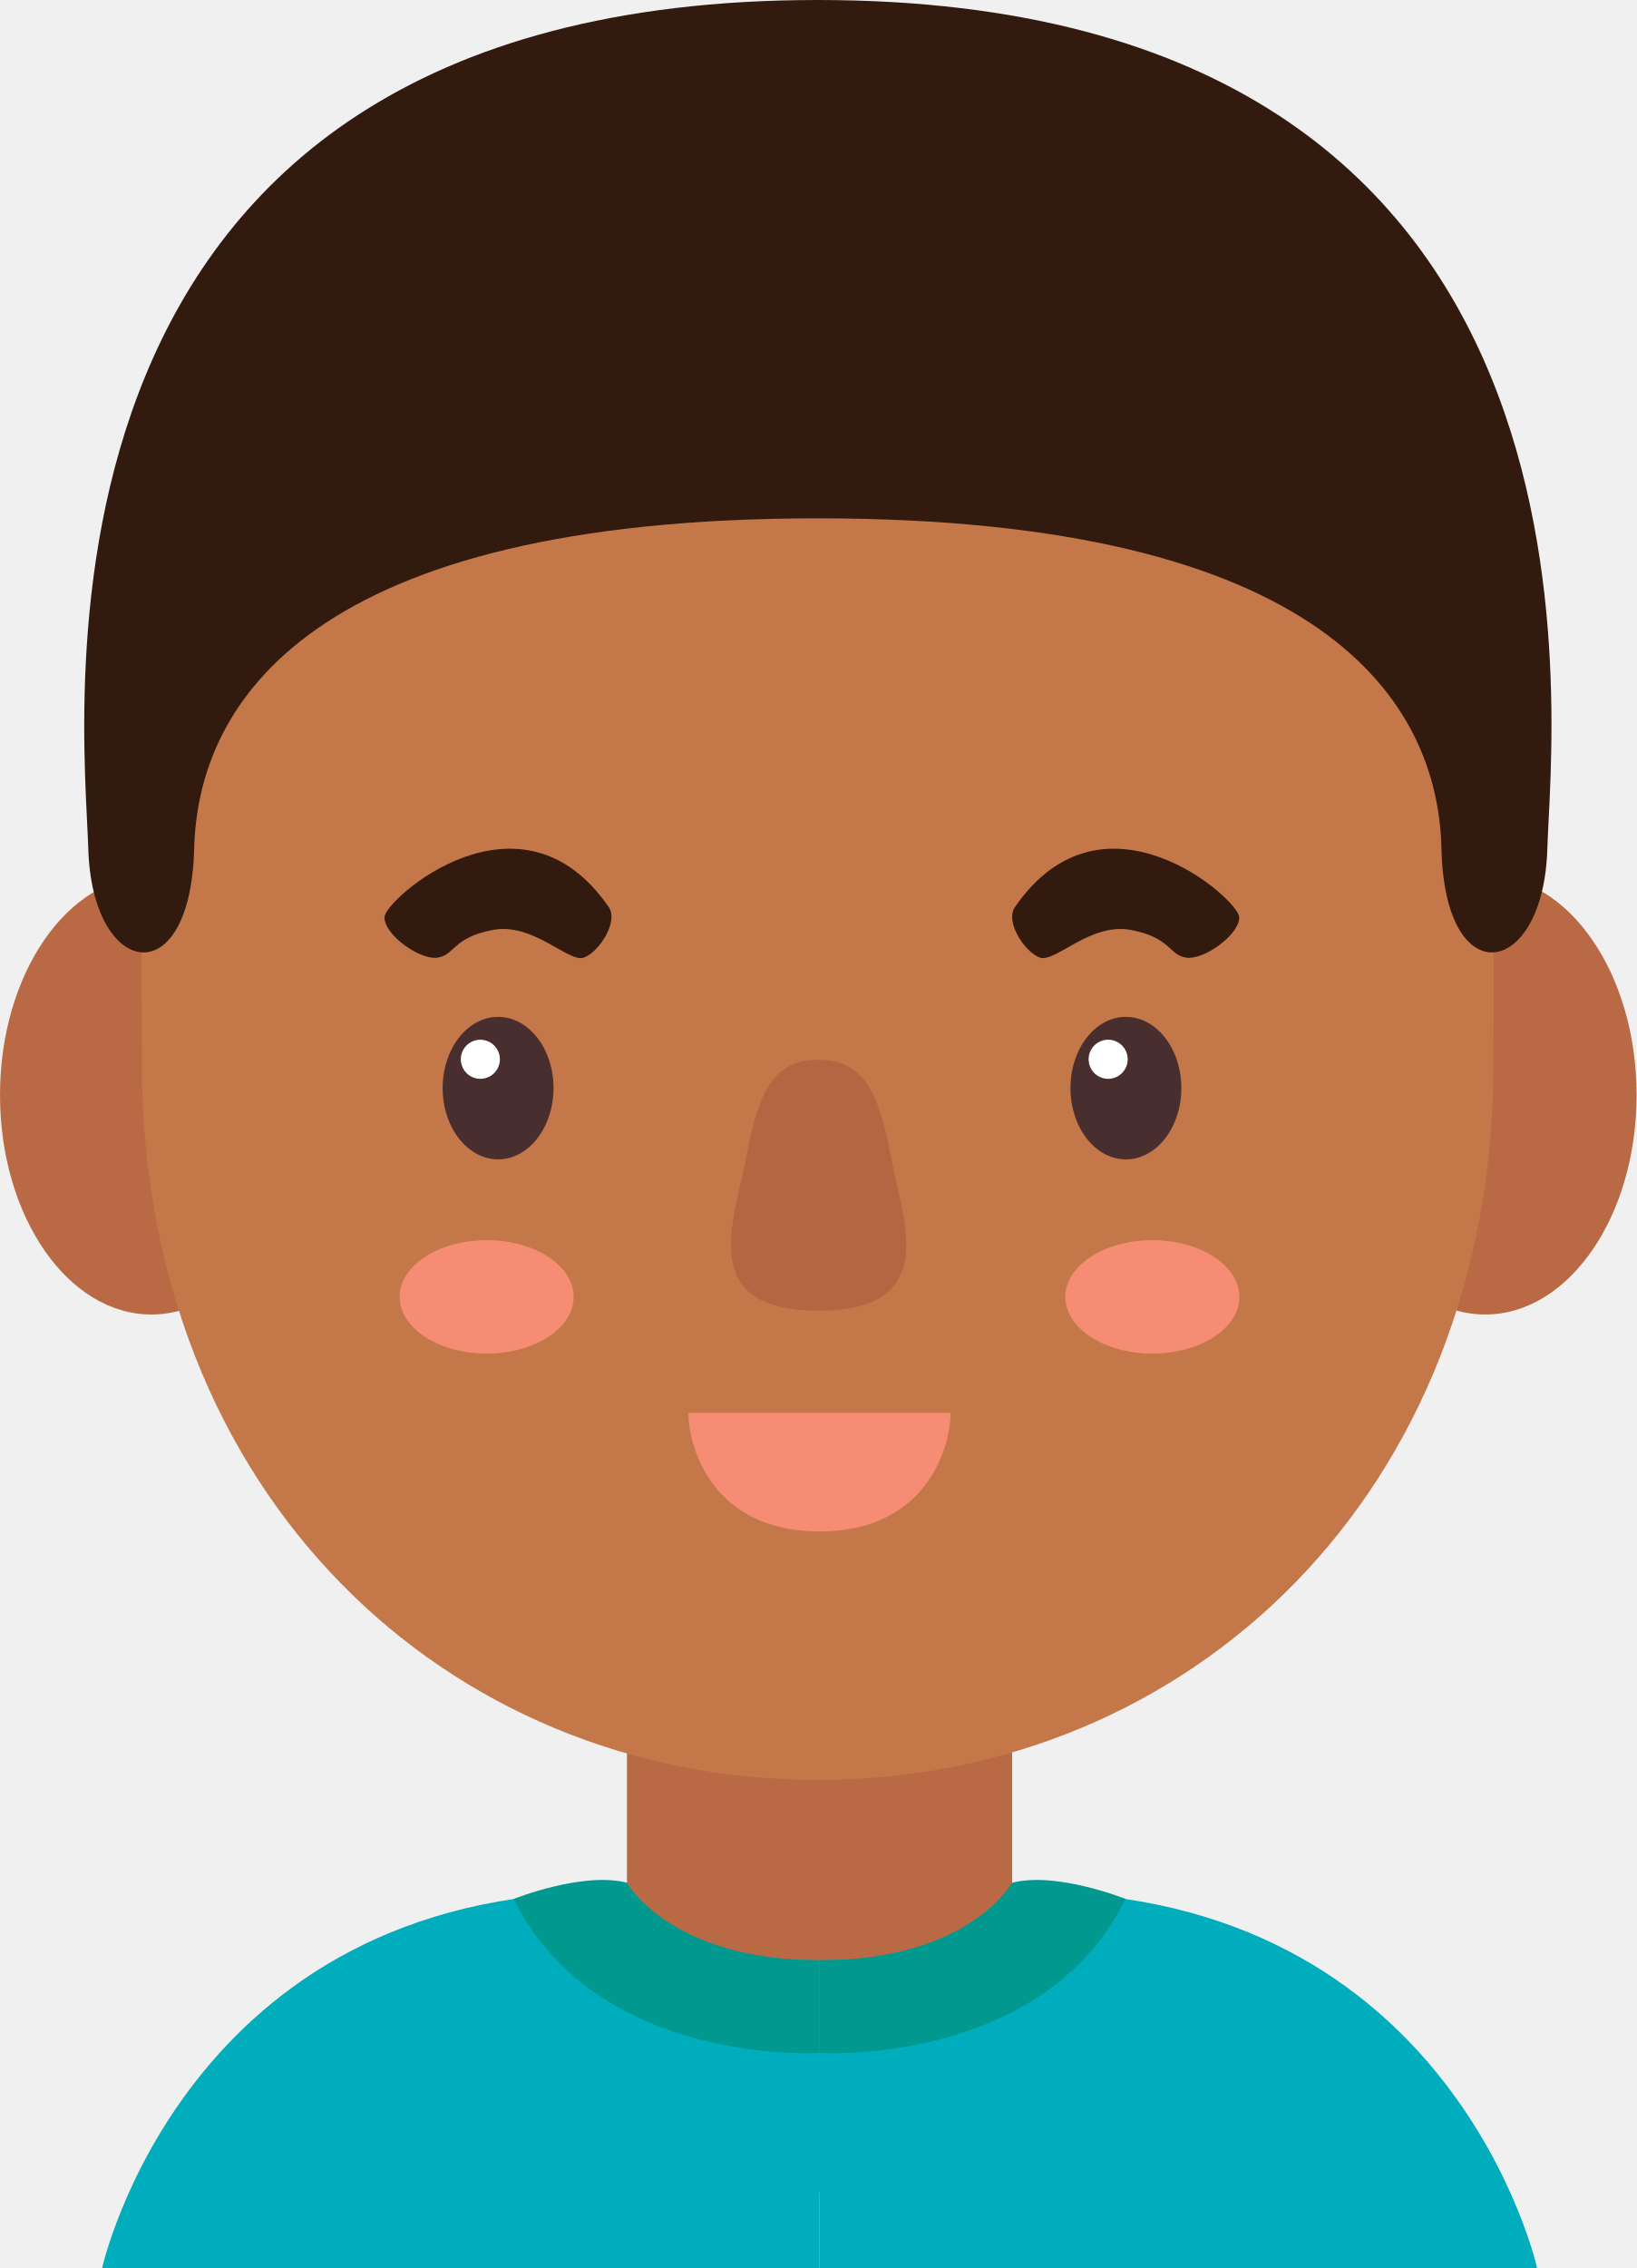
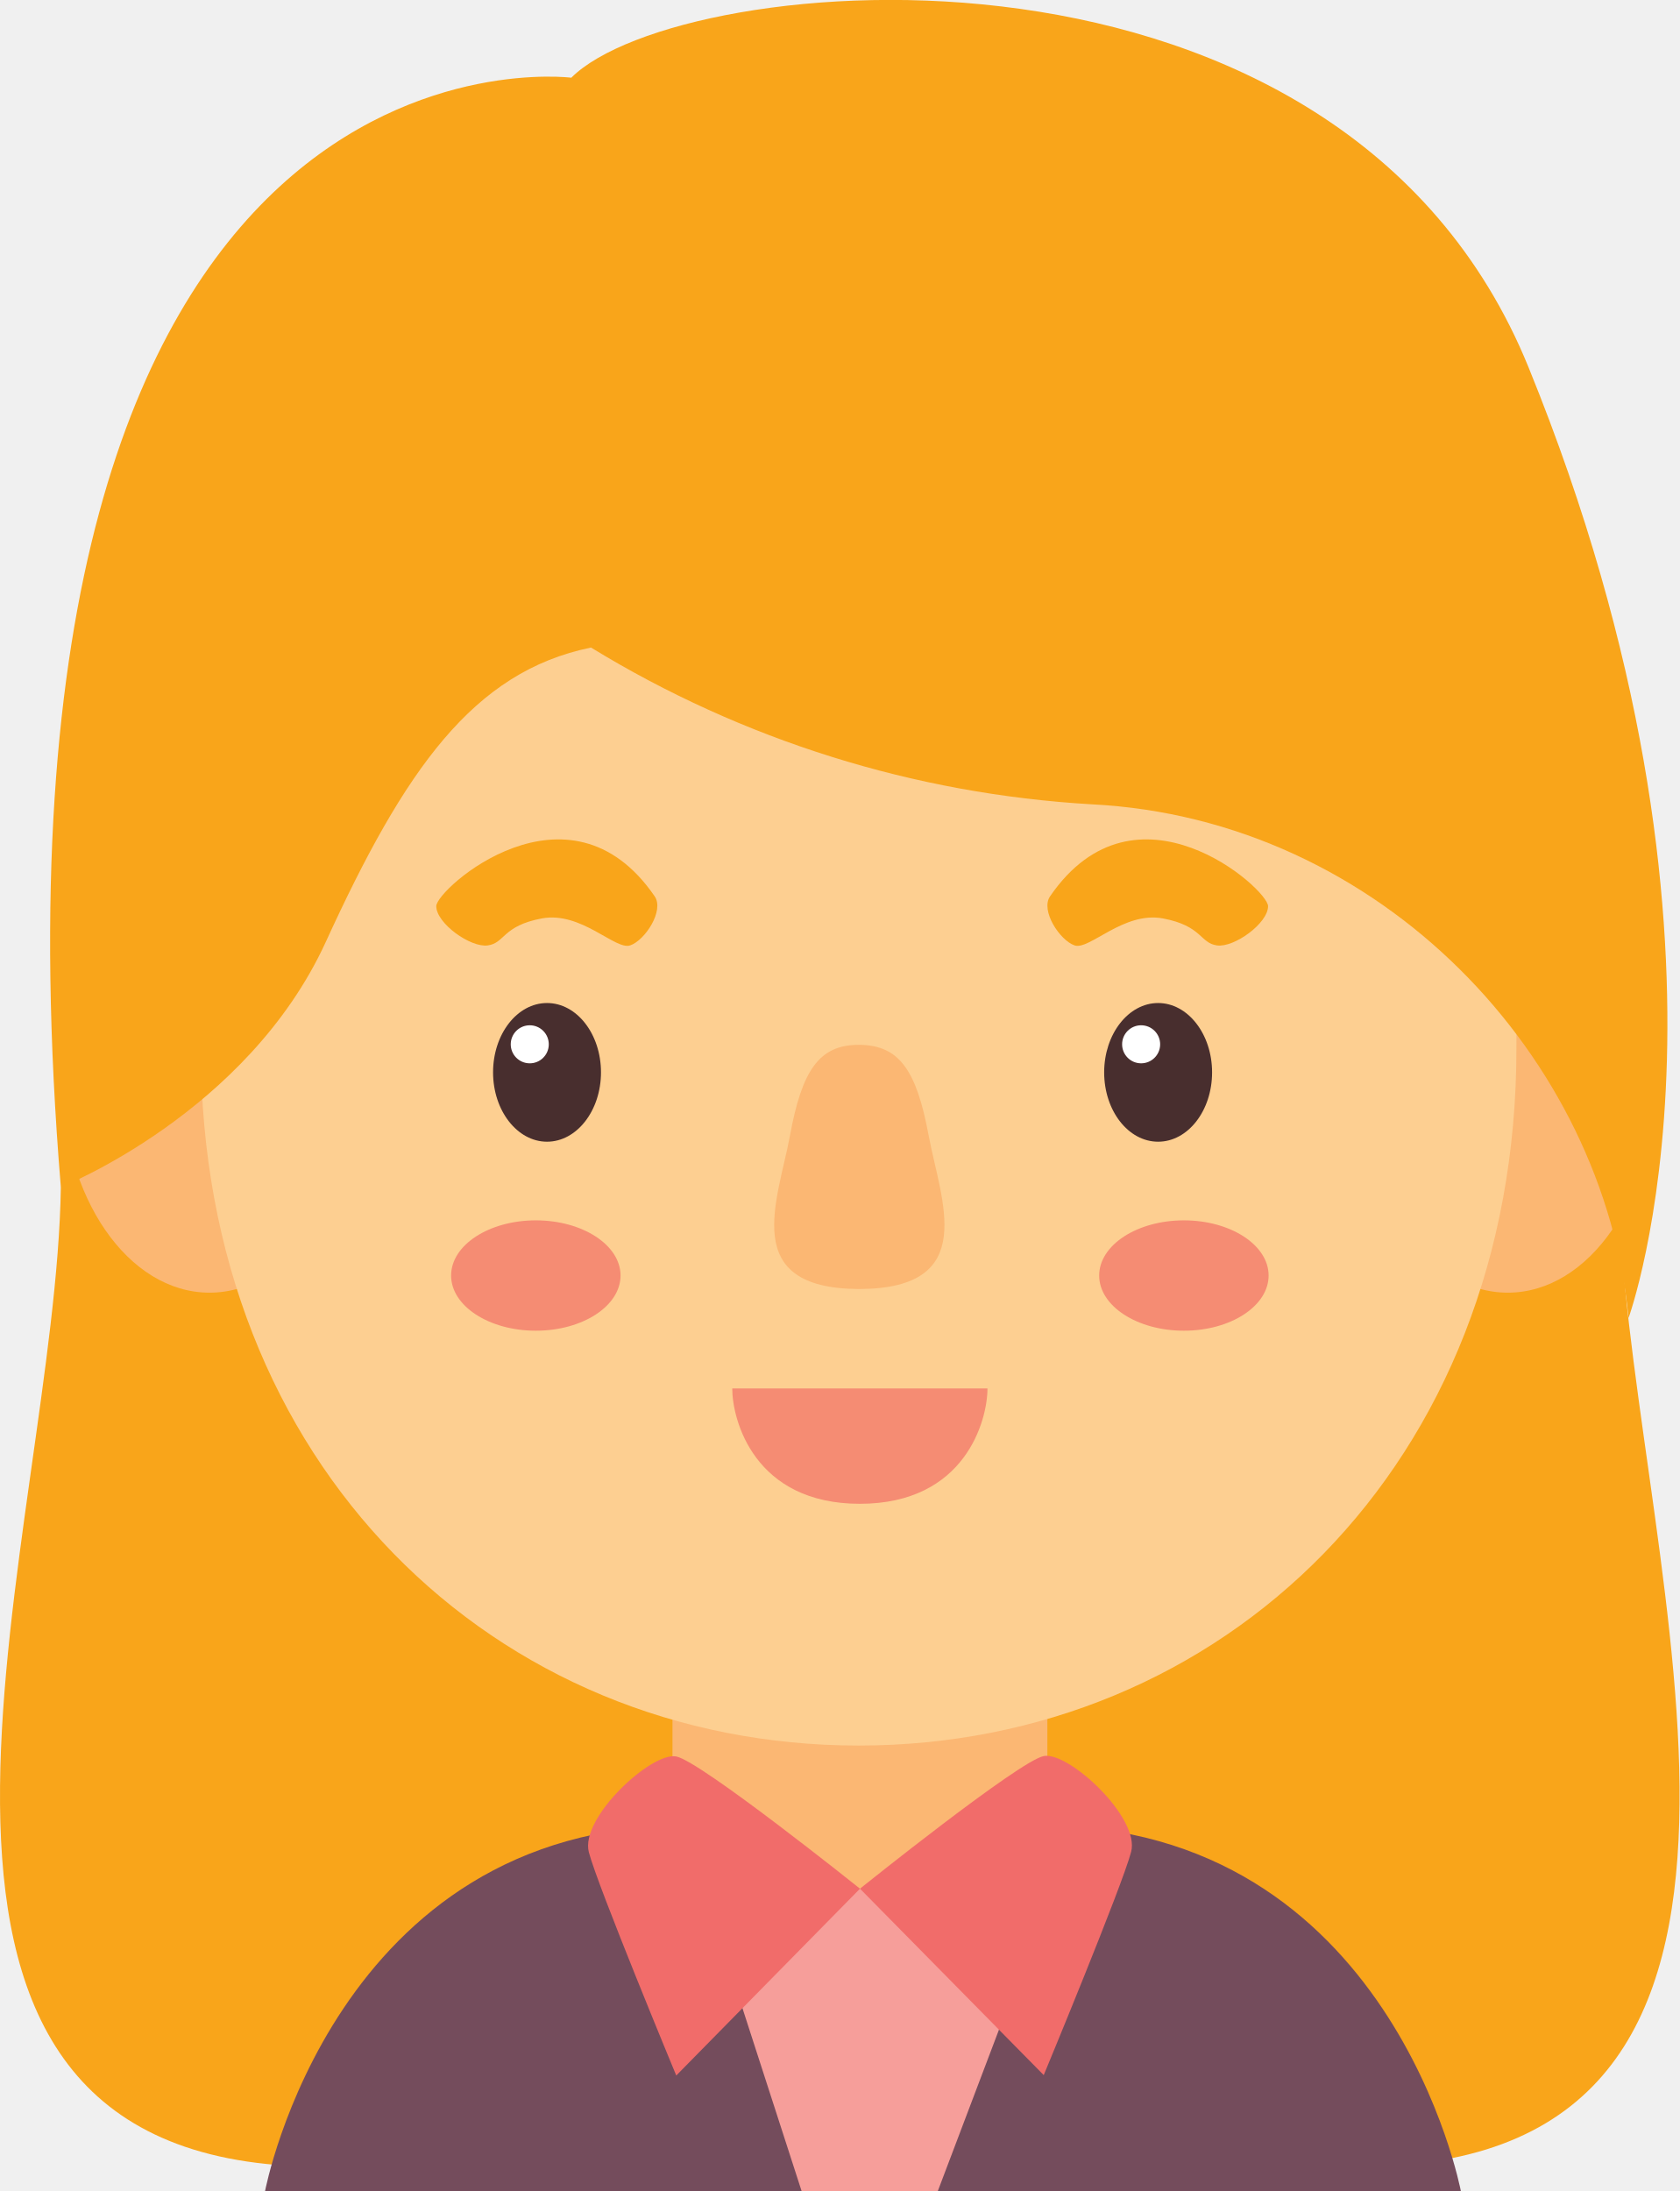
- <svg xmlns="http://www.w3.org/2000/svg" viewBox="0 0 118.08 163.6">
+ <svg xmlns="http://www.w3.org/2000/svg" viewBox="0 0 124.52 162.41">
  <defs>
-     <style>.cls-1{fill:#b96a44;}.cls-2{fill:#c4784a;}.cls-3{fill:#321a0e;}.cls-4{fill:#482e2e;}.cls-5{fill:#fff;}.cls-6{fill:#f58c73;}.cls-7{fill:#b36641;}.cls-8{fill:#00adbc;}.cls-9{fill:#00988f;}</style>
+     <style>.cls-1{fill:#f9a51a;}.cls-2{fill:#fbb773;}.cls-3{fill:#fdcf91;}.cls-4{fill:#482e2e;}.cls-5{fill:#fff;}.cls-6{fill:#f58c73;}.cls-7{fill:#744c5c;}.cls-8{fill:#f69e9a;}.cls-9{fill:#f16c6a;}</style>
  </defs>
  <g id="Layer_2" data-name="Layer 2">
    <g id="OBJECTS">
-       <rect class="cls-1" x="45.24" y="114.84" width="27.79" height="43.3" />
-       <ellipse class="cls-1" cx="10.92" cy="78.99" rx="10.92" ry="15.83" />
-       <ellipse class="cls-1" cx="107.17" cy="78.99" rx="10.92" ry="15.83" />
-       <path class="cls-2" d="M59,18.86c-51.31,0-48.76,26.93-48.76,57.86S32.11,128.39,59,128.39s48.76-20.74,48.76-51.67S110.35,18.86,59,18.86Z" />
-       <path class="cls-3" d="M73.23,65.44c-.73,1.06.73,3.27,1.82,3.64s3.64-2.55,6.55-2,2.73,1.82,4,2,3.82-1.64,3.82-2.91S79.6,56.16,73.23,65.44Z" />
-       <path class="cls-4" d="M85.24,78.49c0,2.84-1.79,5.14-4,5.14s-4-2.3-4-5.14,1.79-5.14,4-5.14S85.24,75.65,85.24,78.49Z" />
-       <path class="cls-5" d="M81.37,76.45A1.41,1.41,0,1,1,80,75,1.41,1.41,0,0,1,81.37,76.45Z" />
-       <path class="cls-3" d="M43.93,65.44c.72,1.06-.73,3.27-1.82,3.64s-3.64-2.55-6.55-2-2.73,1.82-4,2-3.82-1.64-3.82-2.91S37.56,56.16,43.93,65.44Z" />
-       <path class="cls-4" d="M39.94,78.49c0,2.84-1.8,5.14-4,5.14s-4-2.3-4-5.14,1.79-5.14,4-5.14S39.94,75.65,39.94,78.49Z" />
-       <path class="cls-5" d="M36.07,76.45A1.41,1.41,0,1,1,34.66,75,1.41,1.41,0,0,1,36.07,76.45Z" />
-       <path class="cls-6" d="M59.13,101.92H49.67c0,2.36,1.64,8.55,9.46,8.55s9.46-6.19,9.46-8.55Z" />
-       <path class="cls-7" d="M64.23,83.17c-.9-4.83-2.17-6.68-5.1-6.72H59c-2.93,0-4.19,1.89-5.09,6.72S50.15,94.5,59,94.55h.09C68,94.5,65.13,88,64.23,83.17Z" />
-       <path class="cls-6" d="M89.43,93.55c0,2.26-2.81,4.09-6.28,4.09s-6.28-1.83-6.28-4.09,2.81-4.09,6.28-4.09S89.43,91.29,89.43,93.55Z" />
-       <path class="cls-6" d="M41.39,93.55c0,2.26-2.81,4.09-6.27,4.09s-6.28-1.83-6.28-4.09,2.81-4.09,6.28-4.09S41.39,91.29,41.39,93.55Z" />
-       <path class="cls-8" d="M59.14,141.4v22.2H7.37s6-27.11,36.57-27.11C43.94,136.49,46.87,141.4,59.14,141.4Z" />
-       <path class="cls-9" d="M59.14,141.4v6.69s-16.08,1-22.08-11.11c0,0,5-2,8.18-1.17C45.24,135.81,48.32,141.4,59.14,141.4Z" />
-       <path class="cls-8" d="M59.14,141.4v22.2h51.77s-6-27.11-36.57-27.11C74.34,136.49,71.41,141.4,59.14,141.4Z" />
-       <path class="cls-9" d="M59.14,141.4v6.69s16.08,1,22.08-11.11c0,0-5-2-8.18-1.17C73,135.81,70,141.4,59.14,141.4Z" />
-       <path class="cls-3" d="M59,0C.09,0,6.1,51.88,6.37,61.22s7.37,10.59,7.64,0,8.46-23.83,45-23.83,44.76,13.24,45,23.83,7.37,9.34,7.64,0S118,0,59,0Z" />
+       <path class="cls-1" d="M4.51,88c-.37,25.11-16.74,69.14,15.28,72.41s43.3-6.91,43.3-6.91V60.71L12.51,73.81Z" />
+       <path class="cls-1" d="M120,88c.36,25.11,16.74,69.14-15.29,72.41s-43.3-6.91-43.3-6.91V60.71L112,73.81Z" />
+       <rect class="cls-2" x="49.85" y="115.84" width="27.79" height="43.3" />
+       <ellipse class="cls-2" cx="15.53" cy="79.99" rx="10.92" ry="15.83" />
+       <ellipse class="cls-2" cx="111.77" cy="79.99" rx="10.92" ry="15.83" />
+       <path class="cls-3" d="M63.65,19.86c-51.31,0-48.76,26.93-48.76,57.86s21.83,51.67,48.76,51.67,48.76-20.74,48.76-51.67S115,19.86,63.65,19.86Z" />
+       <path class="cls-1" d="M77.84,66.44c-.73,1.06.73,3.27,1.82,3.64s3.64-2.55,6.55-2,2.73,1.82,4,2S94,68.44,94,67.17,84.21,57.16,77.84,66.44Z" />
+       <path class="cls-4" d="M89.85,79.49c0,2.84-1.79,5.14-4,5.14s-4-2.3-4-5.14,1.8-5.14,4-5.14S89.85,76.65,89.85,79.49Z" />
+       <path class="cls-5" d="M86,77.45A1.41,1.41,0,1,1,84.57,76,1.41,1.41,0,0,1,86,77.45Z" />
+       <path class="cls-1" d="M48.53,66.44c.73,1.06-.72,3.27-1.82,3.64s-3.63-2.55-6.55-2-2.72,1.82-4,2-3.82-1.64-3.82-2.91S42.17,57.16,48.53,66.44Z" />
+       <path class="cls-4" d="M44.55,79.49c0,2.84-1.8,5.14-4,5.14s-4-2.3-4-5.14,1.79-5.14,4-5.14S44.55,76.65,44.55,79.49Z" />
+       <path class="cls-5" d="M40.68,77.45A1.41,1.41,0,1,1,39.27,76,1.41,1.41,0,0,1,40.68,77.45Z" />
+       <path class="cls-6" d="M63.74,102.92H54.28c0,2.36,1.64,8.55,9.46,8.55s9.46-6.19,9.46-8.55Z" />
+       <path class="cls-2" d="M68.84,84.17c-.9-4.83-2.17-6.68-5.1-6.72h-.09c-2.93,0-4.2,1.89-5.09,6.72s-3.8,11.33,5.09,11.38h.09C72.63,95.5,69.74,89,68.84,84.17Z" />
+       <ellipse class="cls-6" cx="87.76" cy="94.55" rx="6.28" ry="4.09" />
+       <ellipse class="cls-6" cx="39.72" cy="94.55" rx="6.28" ry="4.09" />
+       <path class="cls-7" d="M63.83,140.22v22.19H19.65s5.12-27.1,31.21-27.1C50.86,135.31,53.35,140.22,63.83,140.22Z" />
+       <polygon class="cls-8" points="53.78 144.97 59.42 162.41 64.1 162.41 64.1 140 54.66 140.74 53.78 144.97" />
+       <path class="cls-9" d="M63.75,140,50.13,153.85s-5.81-14-6.48-16.55,4.65-7.46,6.48-7.1S63.75,140,63.75,140Z" />
+       <path class="cls-7" d="M64.1,140.22v22.19h44.19s-5.13-27.1-31.22-27.1C77.07,135.31,74.58,140.22,64.1,140.22Z" />
+       <polygon class="cls-8" points="76.13 144.97 69.52 162.41 64.03 162.41 64.03 140 75.09 140.74 76.13 144.97" />
+       <path class="cls-9" d="M63.75,140l13.62,13.82s5.81-14,6.48-16.55-4.65-7.46-6.48-7.1S63.75,140,63.75,140Z" />
+       <path class="cls-1" d="M43.81,48A80,80,0,0,0,80.92,59.62c21.47,1.09,38,18.79,39.8,38.08,0,0,10.06-27.53-7.41-70.47C99.39-7,50.36-2.25,42.35,5.76c0,0-45.12-5.82-37.84,82.24,0,0,13.82-5.46,19.65-18.2S35.07,49.79,43.81,48Z" />
    </g>
  </g>
</svg>
